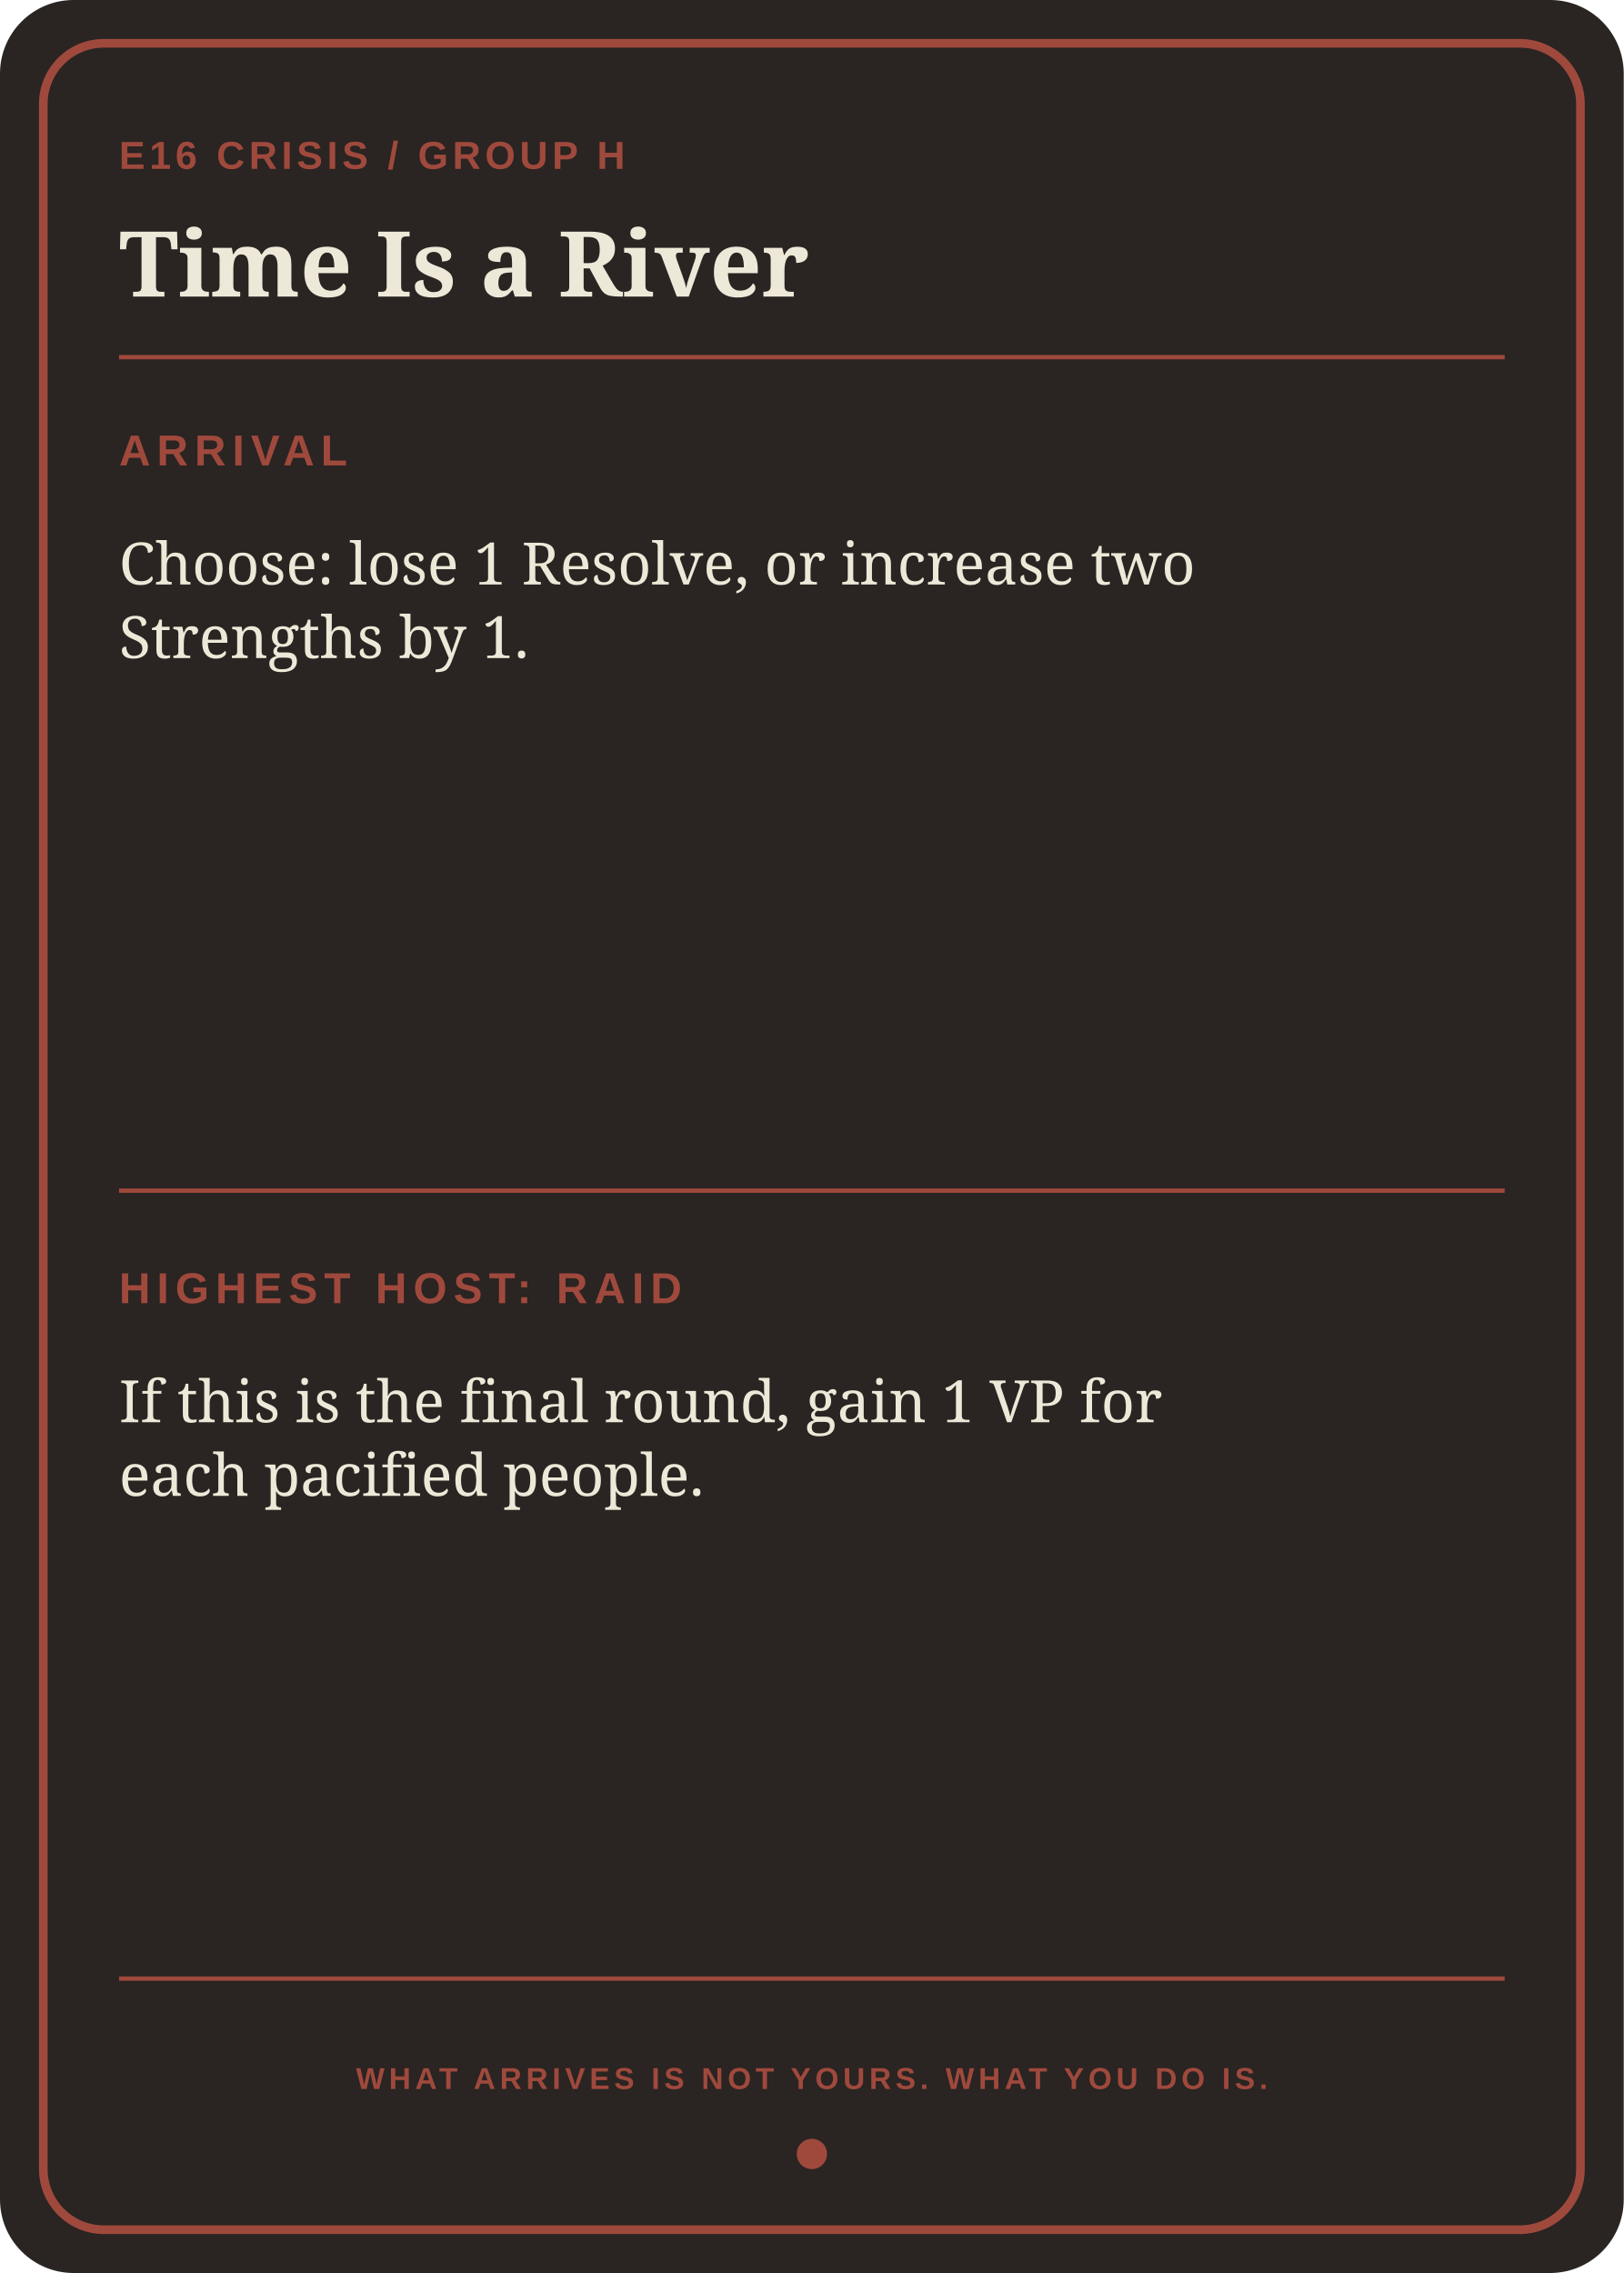
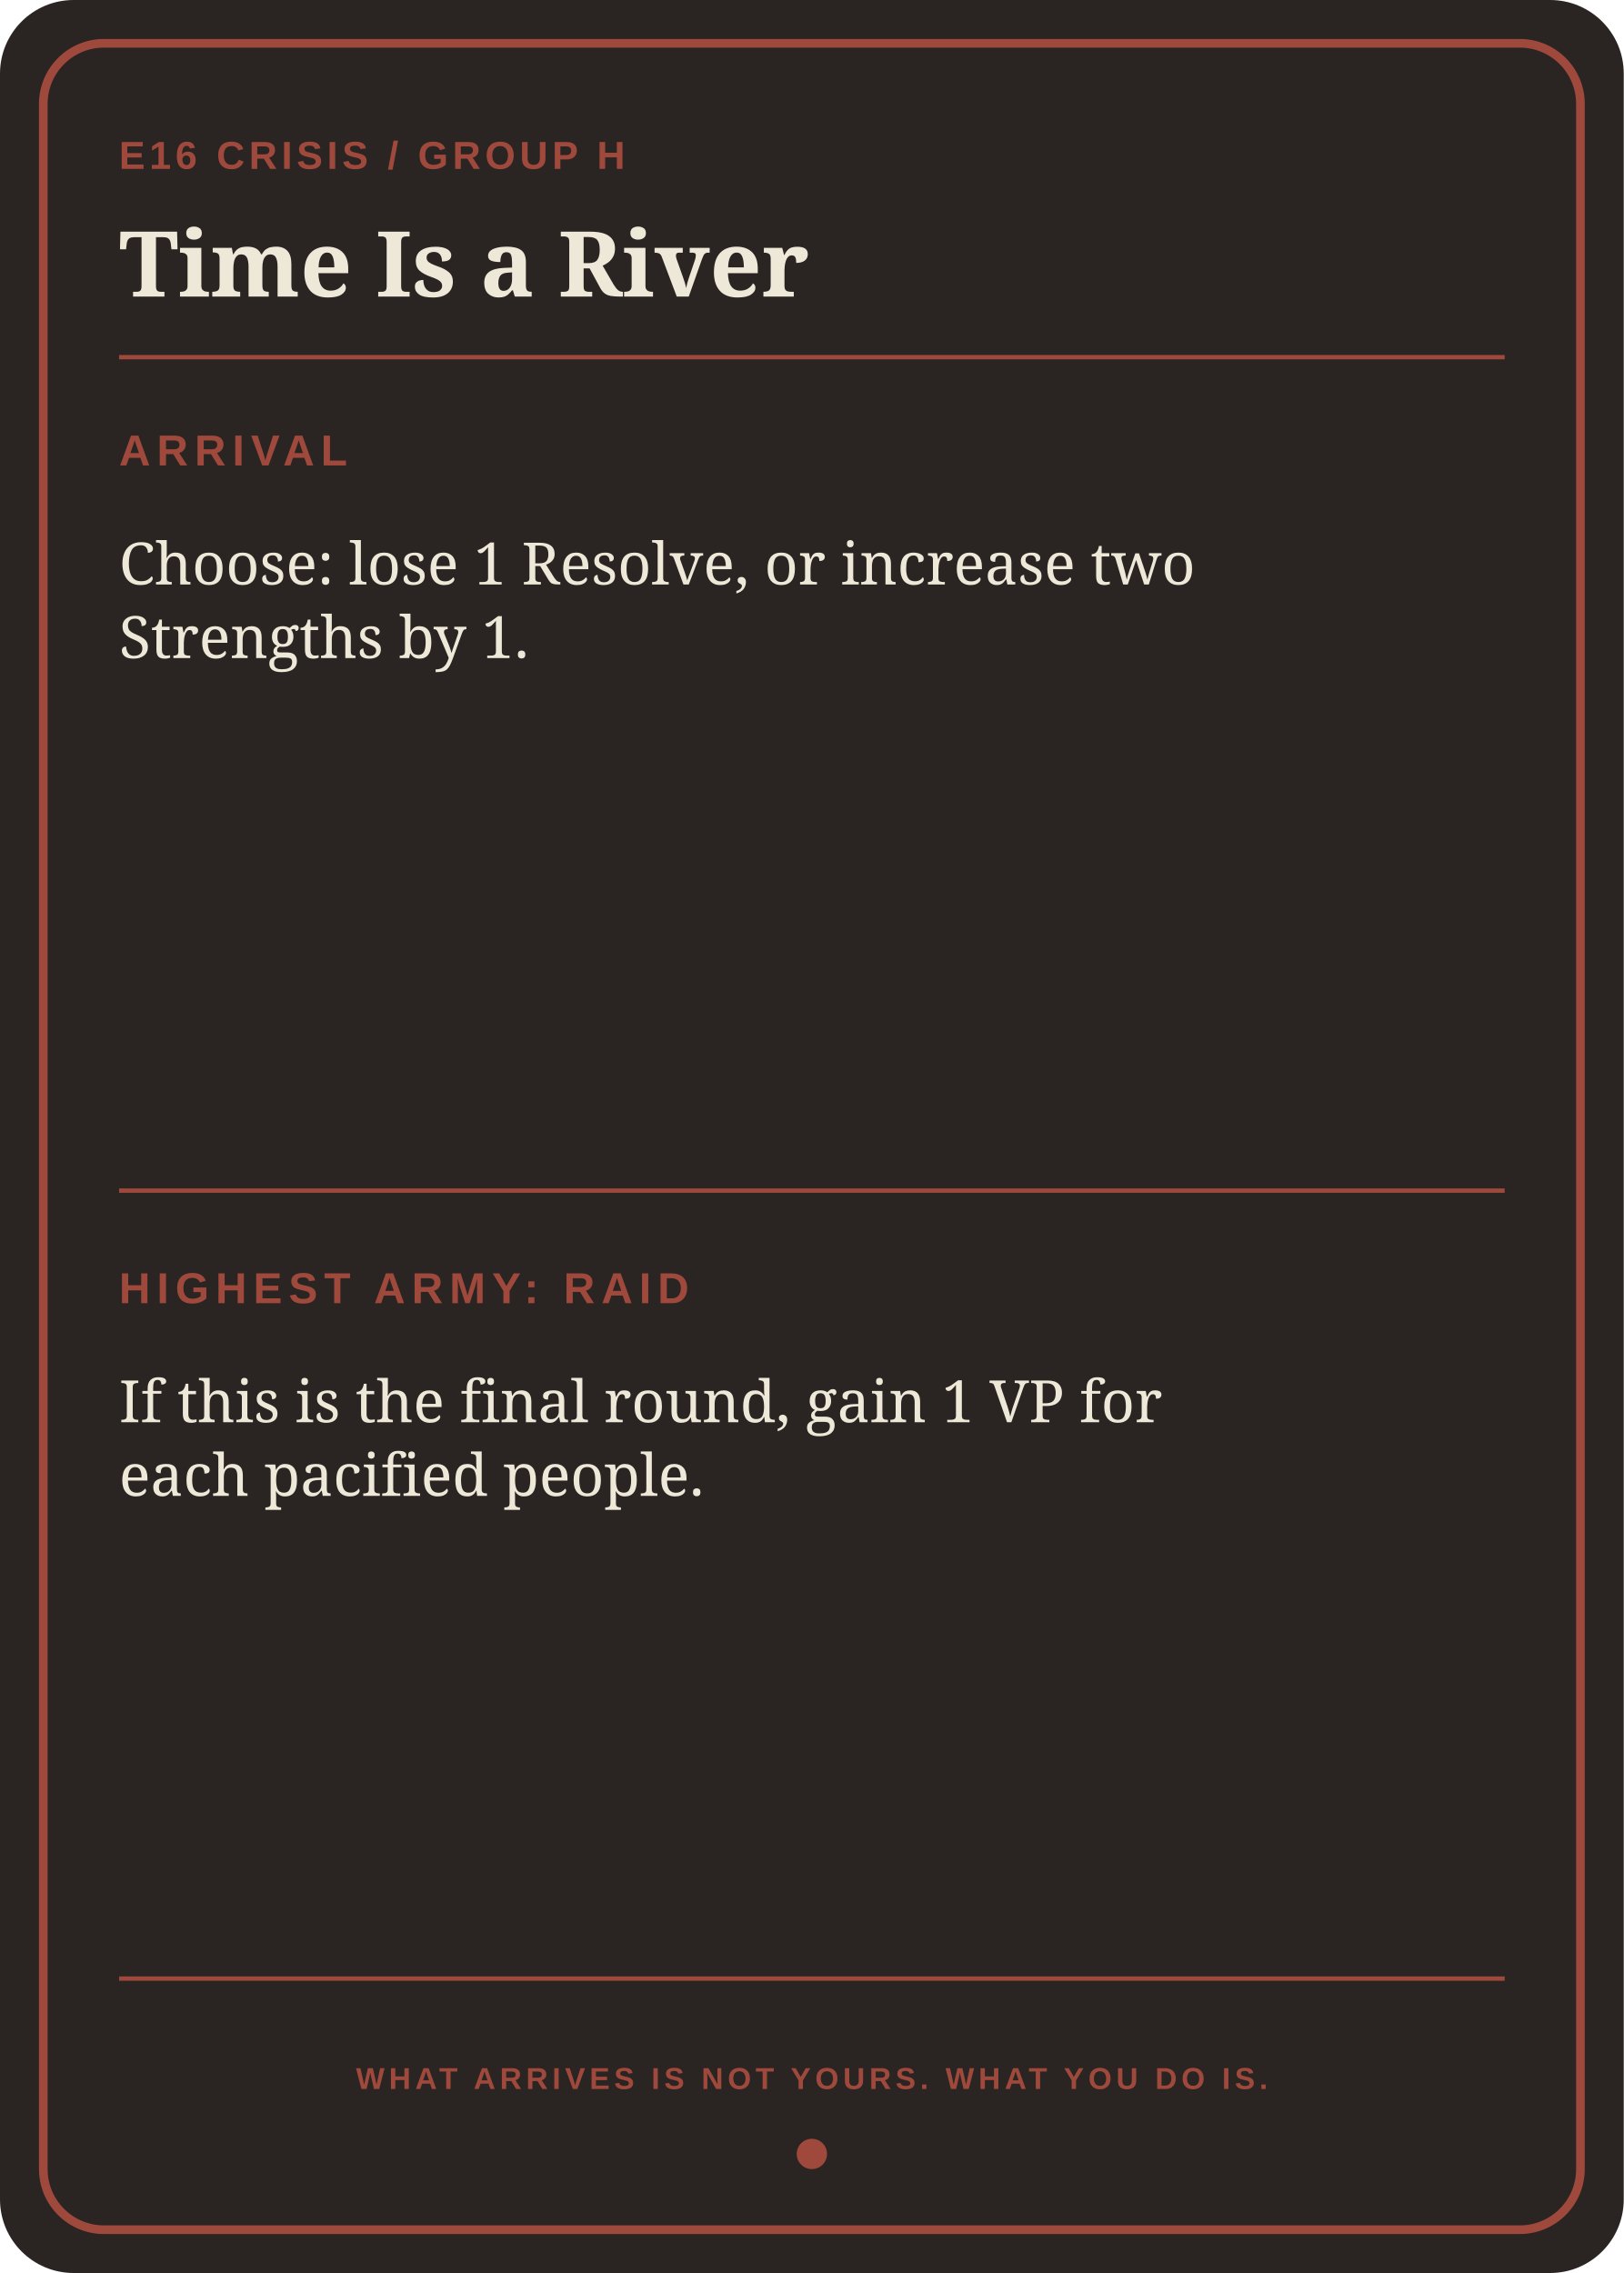
<svg xmlns="http://www.w3.org/2000/svg" width="2.5in" height="3.5in" viewBox="0 0 750 1050">
  <rect width="750" height="1050" rx="34" fill="#2a2422" />
  <rect x="20" y="20" width="710" height="1010" rx="28" fill="none" stroke="#9f493d" stroke-width="4" />
  <path d="M55 165H695M55 550H695M55 914H695" stroke="#9f493d" stroke-width="2" />
  <text x="55" y="78" fill="#9f493d" font-family="Arial,sans-serif" font-size="18" font-weight="bold" letter-spacing="2">E16  CRISIS / GROUP H</text>
  <text x="55" y="137" fill="#eee8d8" font-family="Georgia,serif" font-size="42" font-weight="bold">Time Is a River</text>
  <text x="55" y="215" fill="#9f493d" font-family="Arial,sans-serif" font-size="20" font-weight="bold" letter-spacing="3">ARRIVAL</text>
  <text x="55" y="270" fill="#eee8d8" font-family="Georgia,serif" font-size="27">
    <tspan x="55" dy="0">Choose: lose 1 Resolve, or increase two</tspan>
    <tspan x="55" dy="34">Strengths by 1.</tspan>
  </text>
-   <text x="55" y="602" fill="#9f493d" font-family="Arial,sans-serif" font-size="20" font-weight="bold" letter-spacing="3">HIGHEST HOST: RAID</text>
+   <text x="55" y="602" fill="#9f493d" font-family="Arial,sans-serif" font-size="20" font-weight="bold" letter-spacing="3">HIGHEST ARMY: RAID</text>
  <text x="55" y="657" fill="#eee8d8" font-family="Georgia,serif" font-size="27">
    <tspan x="55" dy="0">If this is the final round, gain 1 VP for</tspan>
    <tspan x="55" dy="34">each pacified people.</tspan>
  </text>
  <text x="375" y="965" text-anchor="middle" fill="#9f493d" font-family="Arial,sans-serif" font-size="14" font-weight="bold" letter-spacing="2">WHAT ARRIVES IS NOT YOURS. WHAT YOU DO IS.</text>
  <circle cx="375" cy="995" r="7" fill="#9f493d" />
</svg>
